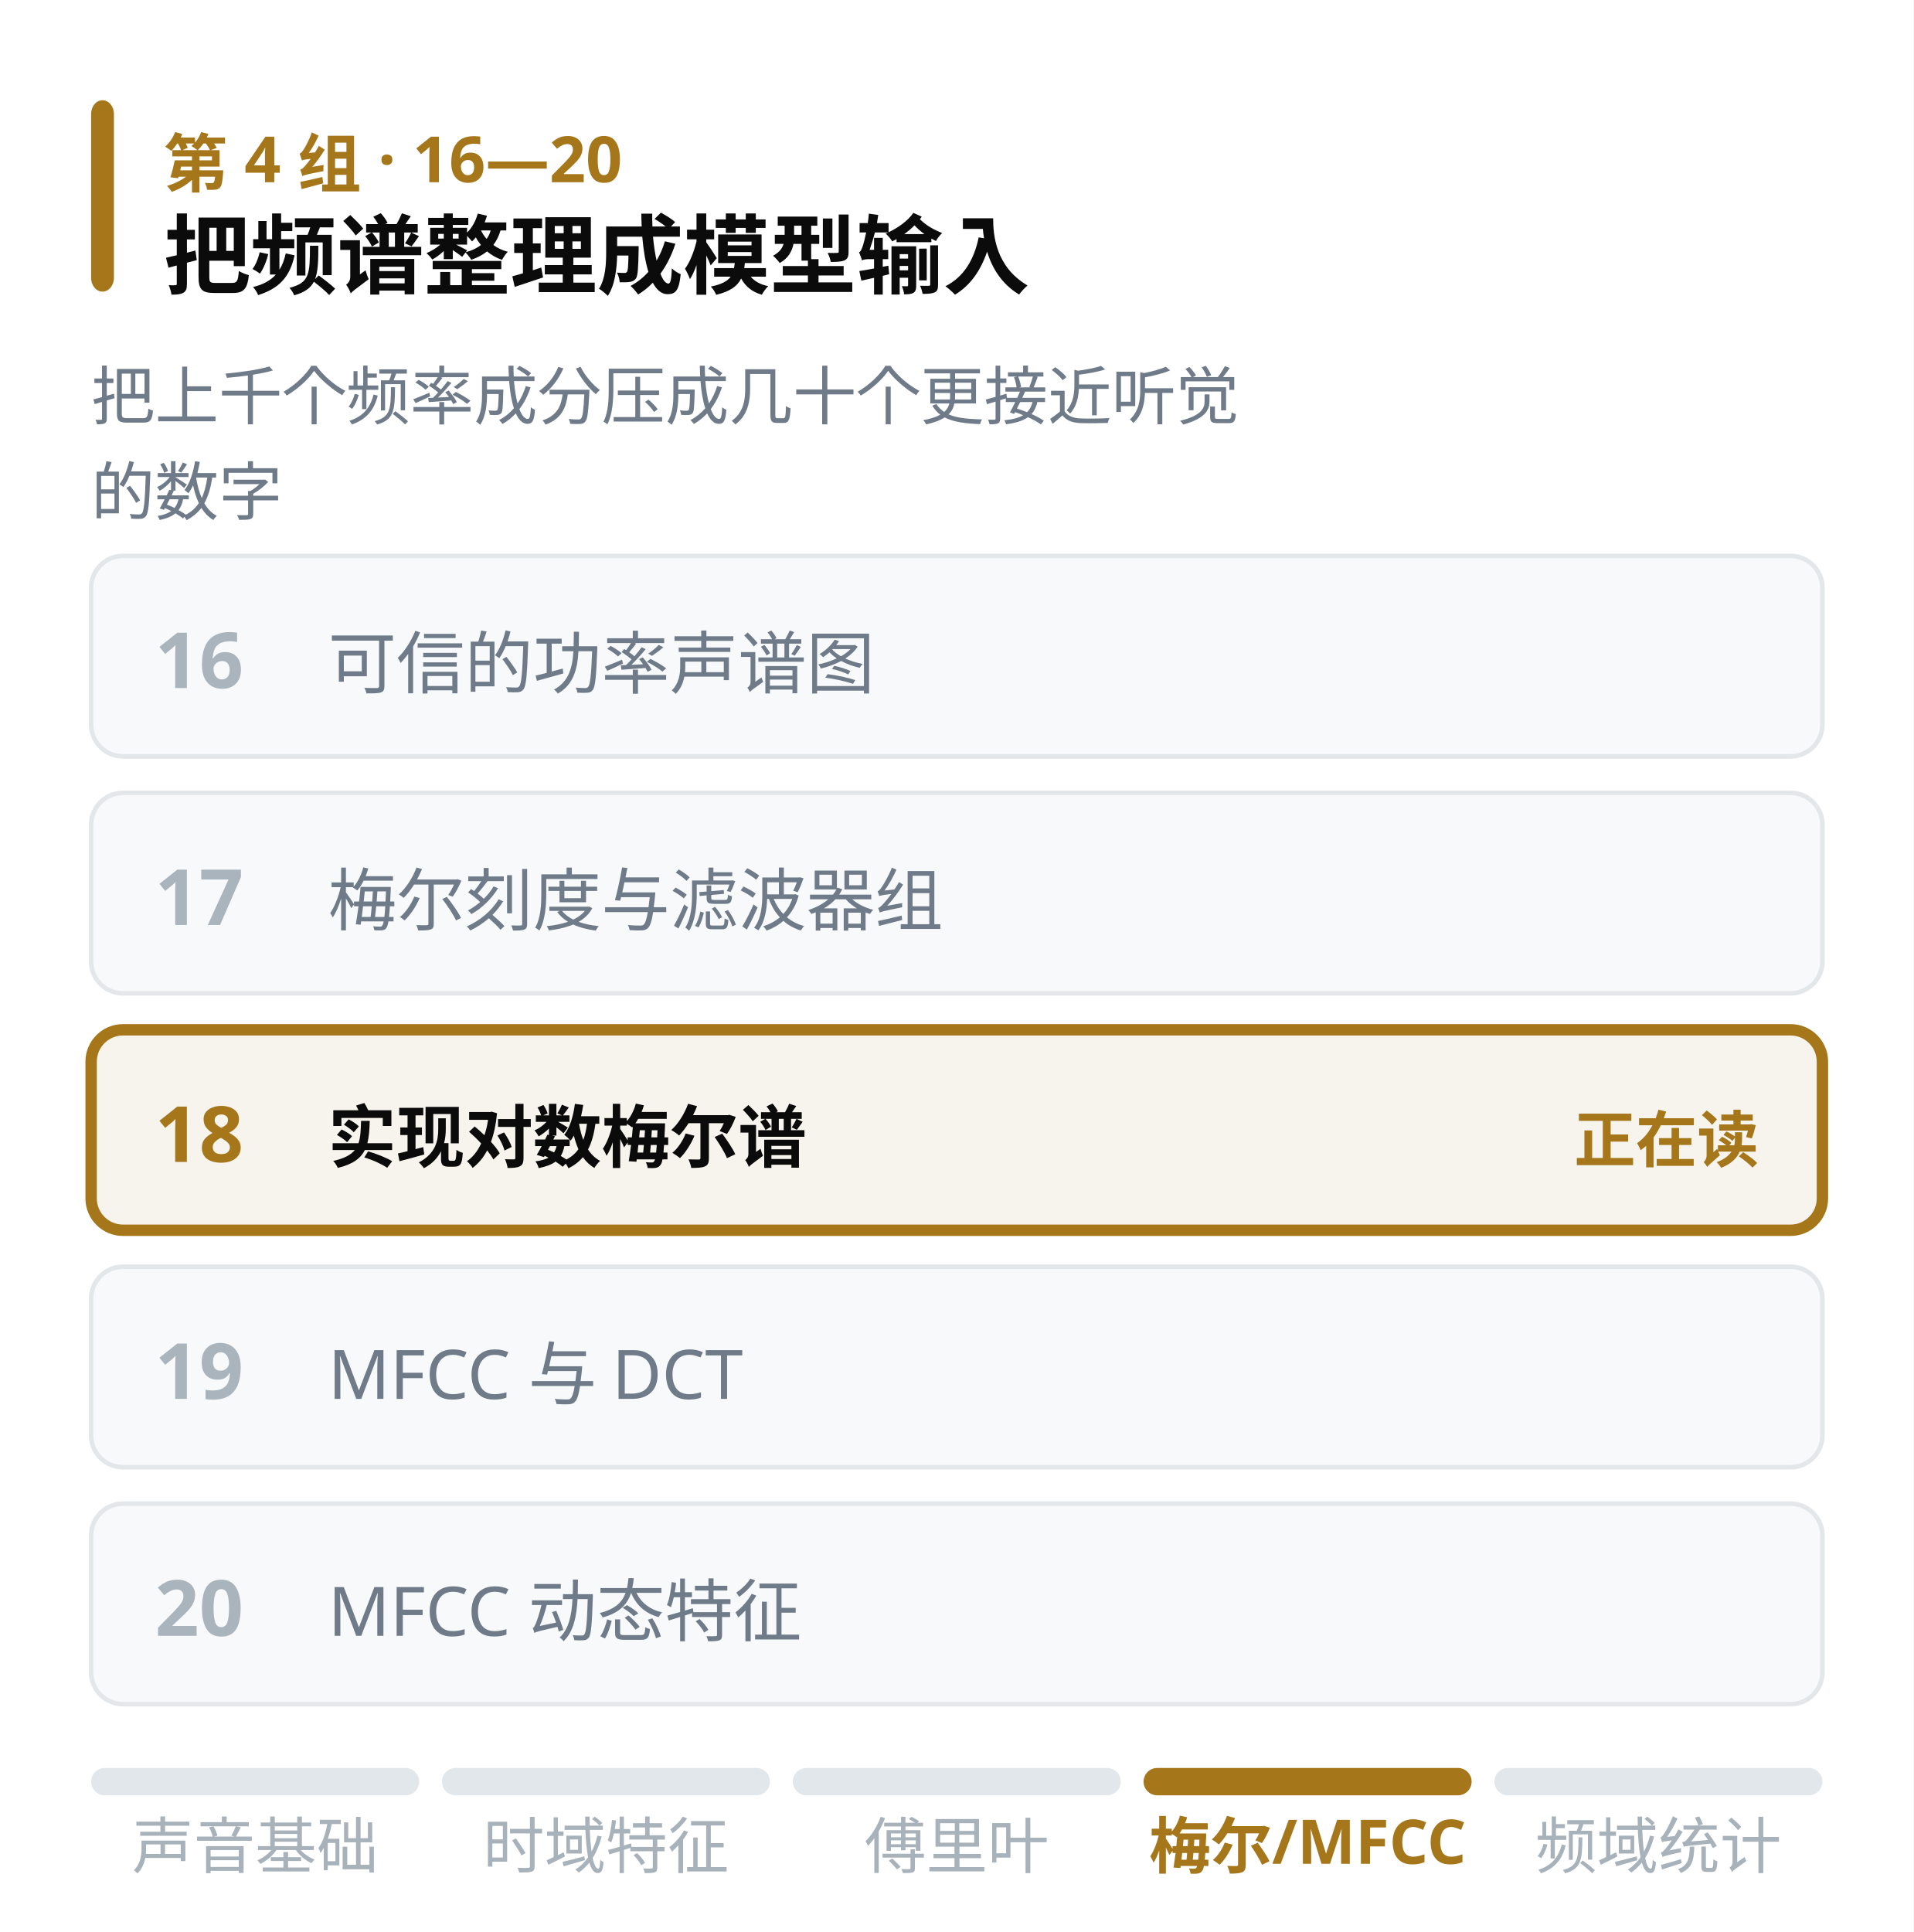
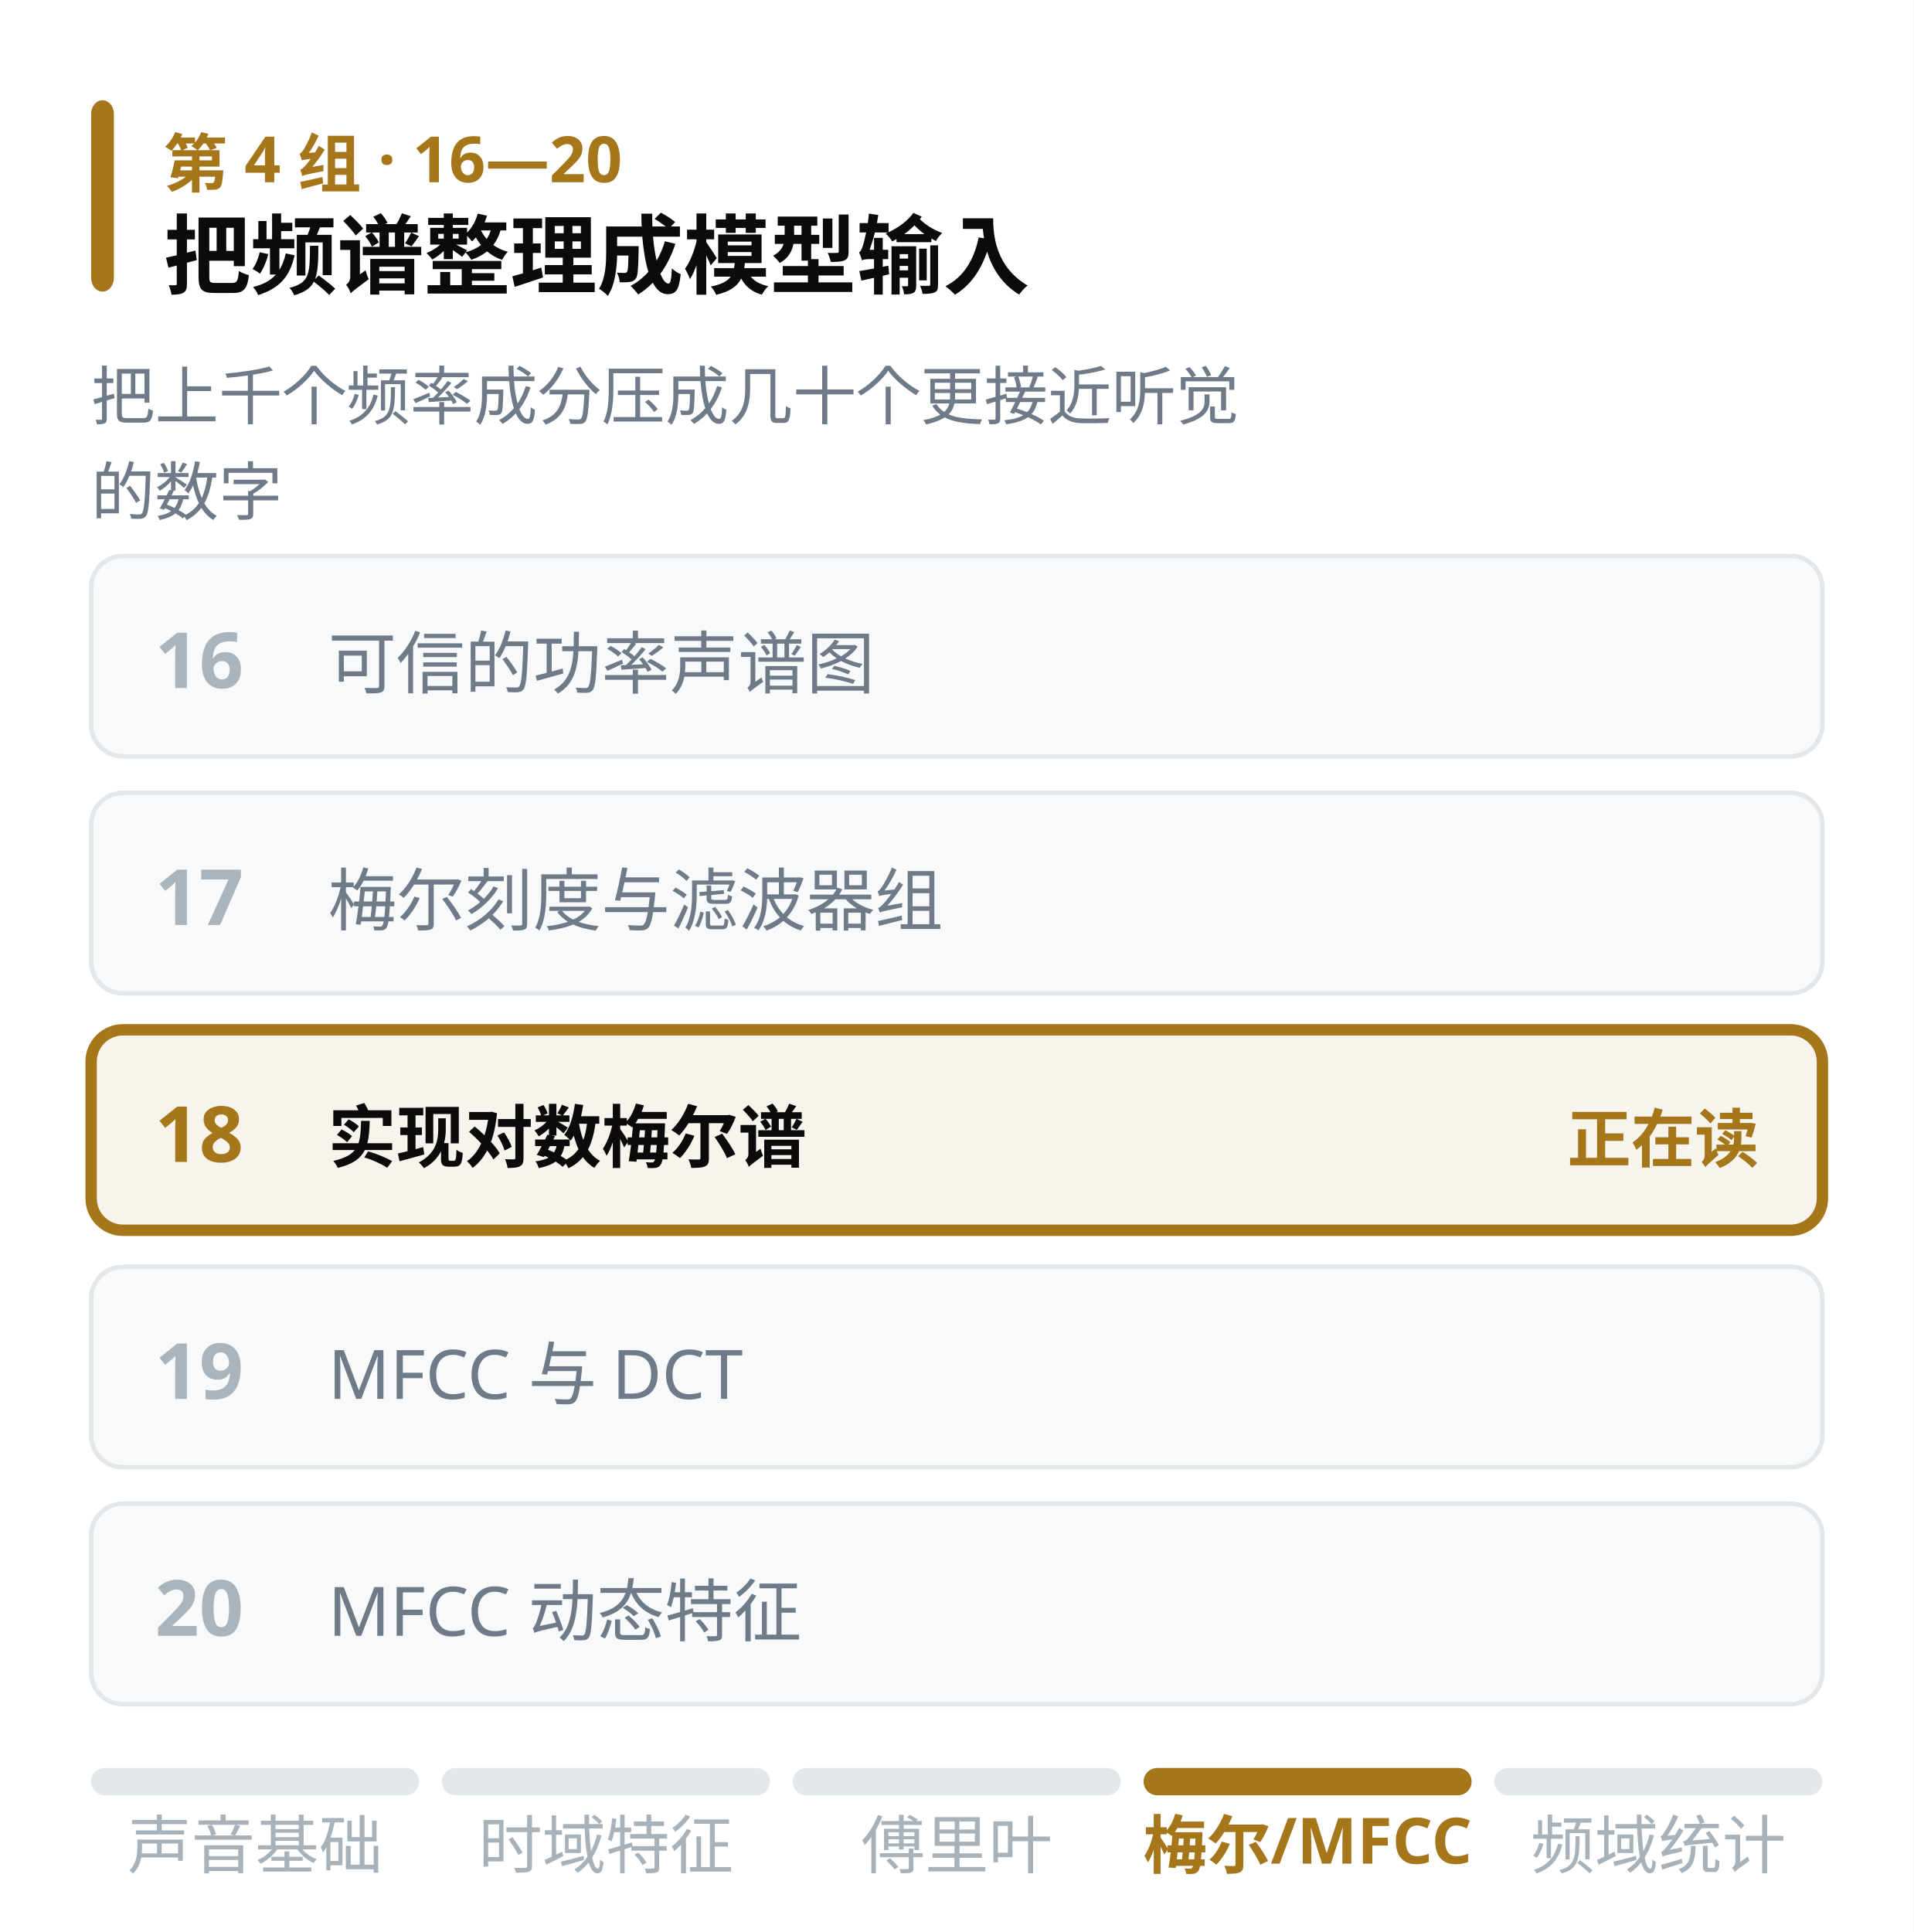
<svg xmlns="http://www.w3.org/2000/svg" viewBox="0 0 420 424" width="420" height="424" font-family="Microsoft YaHei, PingFang SC, Noto Sans SC, Hiragino Sans GB, sans-serif" fill="#0b0b0b" role="img" aria-label="第 18 课属于第 4 组「把频谱整理成模型输入」，本组共 5 课">
  <rect width="420" height="424" fill="#ffffff" />
  <rect x="20" y="22" width="5" height="42" rx="3" fill="#a5761a" stroke="none" stroke-width="1" />
  <text x="36" y="41" font-size="14" font-weight="700" fill="#a5761a" text-anchor="start">第 4 组 · 16—20</text>
  <text x="36" y="63" font-size="19" font-weight="700" fill="#0b0b0b" text-anchor="start">把频谱整理成模型输入</text>
  <text x="20" y="92" font-size="14" font-weight="400" fill="#6f7b89" text-anchor="start">
    <tspan x="20" dy="0">把上千个频率成分压成几十个更接近听觉</tspan>
    <tspan x="20" dy="21">的数字</tspan>
  </text>
  <rect x="20" y="122" width="380" height="44" rx="7" fill="#f7f9fb" stroke="#e3e7ea" stroke-width="1" />
  <text x="34" y="151" font-size="17" font-weight="700" fill="#aab4bd" text-anchor="start">16</text>
  <text x="72" y="151" font-size="15" font-weight="400" fill="#6f7b89" text-anchor="start">可信的功率声谱图</text>
  <rect x="20" y="174" width="380" height="44" rx="7" fill="#f7f9fb" stroke="#e3e7ea" stroke-width="1" />
  <text x="34" y="203" font-size="17" font-weight="700" fill="#aab4bd" text-anchor="start">17</text>
  <text x="72" y="203" font-size="15" font-weight="400" fill="#6f7b89" text-anchor="start">梅尔刻度与滤波器组</text>
  <rect x="20" y="226" width="380" height="44" rx="7" fill="#a5761a14" stroke="#a5761a" stroke-width="2.5" />
  <text x="34" y="255" font-size="17" font-weight="700" fill="#a5761a" text-anchor="start">18</text>
  <text x="72" y="255" font-size="15" font-weight="700" fill="#0b0b0b" text-anchor="start">实现对数梅尔谱</text>
-   <text x="386" y="255" font-size="13.5" font-weight="700" fill="#a5761a" text-anchor="end">正在读</text>
+   <text x="386" y="255" font-size="14" font-weight="700" fill="#a5761a" text-anchor="end">正在读</text>
  <rect x="20" y="278" width="380" height="44" rx="7" fill="#f7f9fb" stroke="#e3e7ea" stroke-width="1" />
  <text x="34" y="307" font-size="17" font-weight="700" fill="#aab4bd" text-anchor="start">19</text>
  <text x="72" y="307" font-size="15" font-weight="400" fill="#6f7b89" text-anchor="start">MFCC 与 DCT</text>
  <rect x="20" y="330" width="380" height="44" rx="7" fill="#f7f9fb" stroke="#e3e7ea" stroke-width="1" />
  <text x="34" y="359" font-size="17" font-weight="700" fill="#aab4bd" text-anchor="start">20</text>
  <text x="72" y="359" font-size="15" font-weight="400" fill="#6f7b89" text-anchor="start">MFCC 动态特征</text>
  <rect x="20" y="388" width="72" height="6" rx="3" fill="#e2e7ec" stroke="none" stroke-width="1" />
-   <text x="56" y="410" font-size="13.5" font-weight="400" fill="#a8b2bb" text-anchor="middle">声音基础</text>
+   <text x="56" y="410" font-size="14" font-weight="400" fill="#a8b2bb" text-anchor="middle">声音基础</text>
  <rect x="97" y="388" width="72" height="6" rx="3" fill="#e2e7ec" stroke="none" stroke-width="1" />
-   <text x="133" y="410" font-size="13.5" font-weight="400" fill="#a8b2bb" text-anchor="middle">时域特征</text>
+   <text x="133" y="410" font-size="14" font-weight="400" fill="#a8b2bb" text-anchor="middle">时域特征</text>
  <rect x="174" y="388" width="72" height="6" rx="3" fill="#e2e7ec" stroke="none" stroke-width="1" />
-   <text x="210" y="410" font-size="13.5" font-weight="400" fill="#a8b2bb" text-anchor="middle">傅里叶</text>
+   <text x="210" y="410" font-size="14" font-weight="400" fill="#a8b2bb" text-anchor="middle">傅里叶</text>
  <rect x="251" y="388" width="72" height="6" rx="3" fill="#a5761a" stroke="none" stroke-width="1" />
-   <text x="287" y="410" font-size="13.5" font-weight="700" fill="#a5761a" text-anchor="middle">梅尔/MFCC</text>
+   <text x="287" y="410" font-size="14" font-weight="700" fill="#a5761a" text-anchor="middle">梅尔/MFCC</text>
  <rect x="328" y="388" width="72" height="6" rx="3" fill="#e2e7ec" stroke="none" stroke-width="1" />
-   <text x="364" y="410" font-size="13.5" font-weight="400" fill="#a8b2bb" text-anchor="middle">频域统计</text>
+   <text x="364" y="410" font-size="14" font-weight="400" fill="#a8b2bb" text-anchor="middle">频域统计</text>
</svg>
